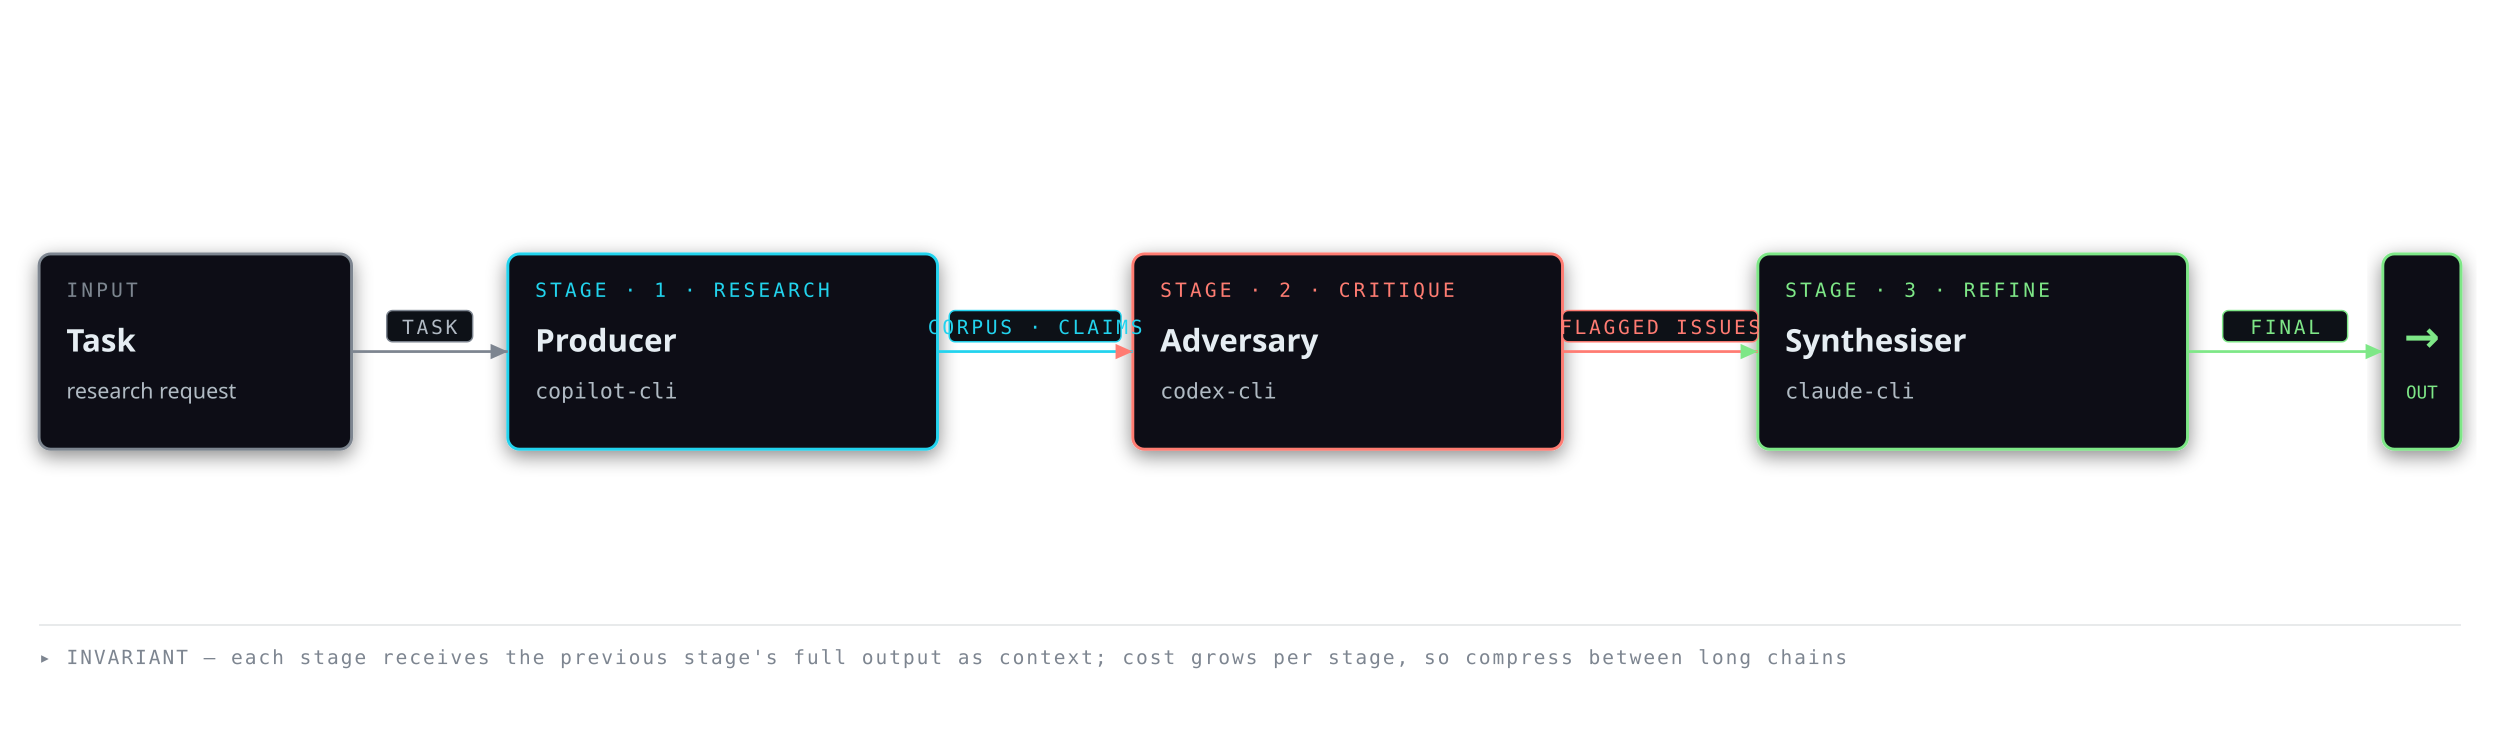
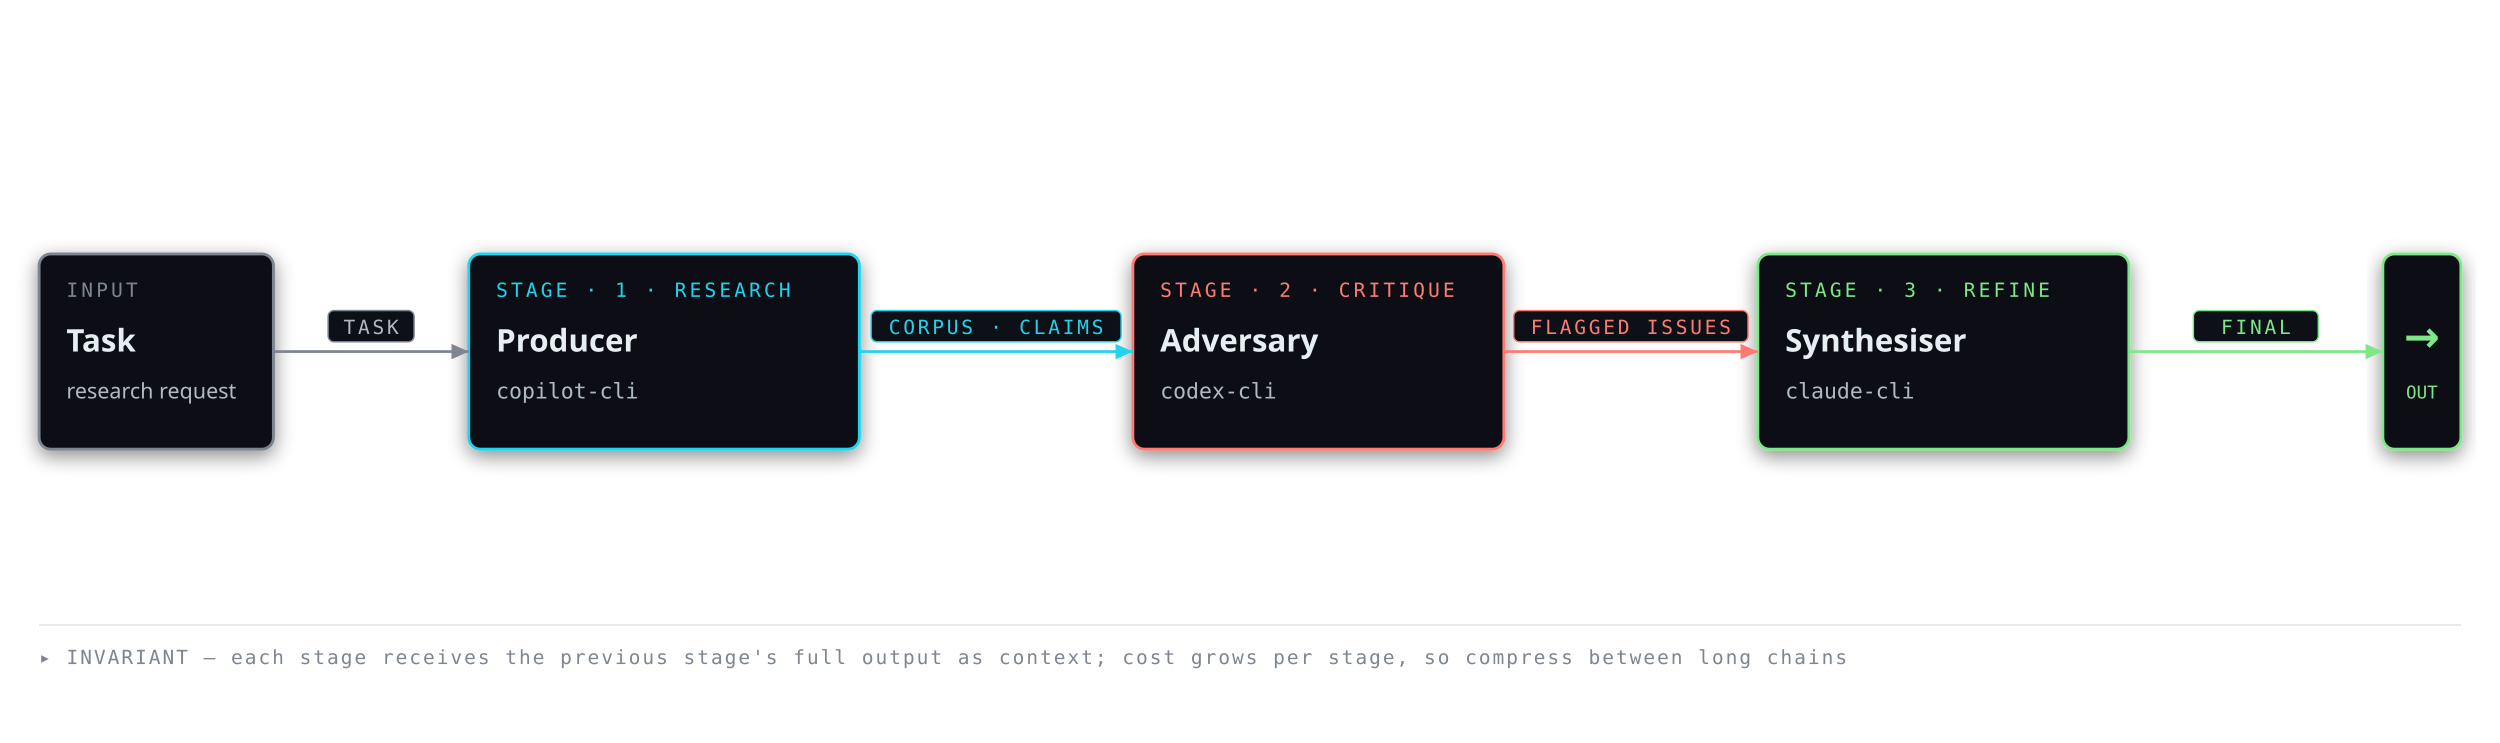
<svg xmlns="http://www.w3.org/2000/svg" viewBox="0 0 1280 380" font-family="Geist, system-ui, sans-serif" font-size="13" fill="none">
  <defs>
    <marker id="ah-mute" viewBox="0 0 10 10" refX="9" refY="5" markerWidth="7" markerHeight="7" orient="auto-start-reverse">
      <path d="M0,1 L9,5 L0,9 z" fill="#7d8590" />
    </marker>
    <marker id="ah-cyan" viewBox="0 0 10 10" refX="9" refY="5" markerWidth="7" markerHeight="7" orient="auto-start-reverse">
      <path d="M0,1 L9,5 L0,9 z" fill="#22d3ee" />
    </marker>
    <marker id="ah-warn" viewBox="0 0 10 10" refX="9" refY="5" markerWidth="7" markerHeight="7" orient="auto-start-reverse">
      <path d="M0,1 L9,5 L0,9 z" fill="#ff7b72" />
    </marker>
    <marker id="ah-green" viewBox="0 0 10 10" refX="9" refY="5" markerWidth="7" markerHeight="7" orient="auto-start-reverse">
      <path d="M0,1 L9,5 L0,9 z" fill="#7ee787" />
    </marker>
    <filter id="node-shadow" x="-20%" y="-20%" width="140%" height="140%">
      <feDropShadow dx="0" dy="3" stdDeviation="5" flood-color="#000" flood-opacity="0.45" />
    </filter>
  </defs>
  <g transform="translate(20 130)" filter="url(#node-shadow)">
-     <rect width="160" height="100" rx="6" fill="#0d1117" stroke="#7d8590" stroke-width="1.5" />
+     <rect width="120" height="100" rx="6" fill="#0d1117" stroke="#7d8590" stroke-width="1.5" />
    <text x="14" y="22" font-family="JetBrains Mono, monospace" font-size="10" fill="#7d8590" letter-spacing="1.6">INPUT</text>
    <text x="14" y="50" font-size="16" font-weight="600" fill="#e6edf3">Task</text>
    <text x="14" y="74" font-size="11" fill="#b1bac4">research request</text>
  </g>
-   <g transform="translate(260 130)" filter="url(#node-shadow)">
-     <rect width="220" height="100" rx="6" fill="#0d1117" stroke="#22d3ee" stroke-width="1.5" />
+   <g transform="translate(240 130)" filter="url(#node-shadow)">
+     <rect width="200" height="100" rx="6" fill="#0d1117" stroke="#22d3ee" stroke-width="1.5" />
    <text x="14" y="22" font-family="JetBrains Mono, monospace" font-size="10" fill="#22d3ee" letter-spacing="1.6">STAGE · 1 · RESEARCH</text>
    <text x="14" y="50" font-size="16" font-weight="600" fill="#e6edf3">Producer</text>
    <text x="14" y="74" font-family="JetBrains Mono, monospace" font-size="11" fill="#b1bac4">copilot-cli</text>
  </g>
  <g transform="translate(580 130)" filter="url(#node-shadow)">
-     <rect width="220" height="100" rx="6" fill="#0d1117" stroke="#ff7b72" stroke-width="1.5" />
+     <rect width="190" height="100" rx="6" fill="#0d1117" stroke="#ff7b72" stroke-width="1.5" />
    <text x="14" y="22" font-family="JetBrains Mono, monospace" font-size="10" fill="#ff7b72" letter-spacing="1.6">STAGE · 2 · CRITIQUE</text>
    <text x="14" y="50" font-size="16" font-weight="600" fill="#e6edf3">Adversary</text>
    <text x="14" y="74" font-family="JetBrains Mono, monospace" font-size="11" fill="#b1bac4">codex-cli</text>
  </g>
  <g transform="translate(900 130)" filter="url(#node-shadow)">
-     <rect width="220" height="100" rx="6" fill="#0d1117" stroke="#7ee787" stroke-width="1.5" />
+     <rect width="190" height="100" rx="6" fill="#0d1117" stroke="#7ee787" stroke-width="1.5" />
    <text x="14" y="22" font-family="JetBrains Mono, monospace" font-size="10" fill="#7ee787" letter-spacing="1.6">STAGE · 3 · REFINE</text>
    <text x="14" y="50" font-size="16" font-weight="600" fill="#e6edf3">Synthesiser</text>
    <text x="14" y="74" font-family="JetBrains Mono, monospace" font-size="11" fill="#b1bac4">claude-cli</text>
  </g>
  <g transform="translate(1220 130)" filter="url(#node-shadow)">
    <rect width="40" height="100" rx="6" fill="#0d1117" stroke="#7ee787" stroke-width="1.5" />
    <text x="20" y="50" font-size="22" font-weight="600" fill="#7ee787" text-anchor="middle">→</text>
    <text x="20" y="74" font-family="JetBrains Mono, monospace" font-size="9" fill="#7ee787" text-anchor="middle">OUT</text>
  </g>
-   <path stroke="#7d8590" stroke-width="1.4" fill="none" d="M 180 180 L 260 180" marker-end="url(#ah-mute)" />
-   <g transform="translate(220 168)" font-family="JetBrains Mono, monospace" font-size="10" letter-spacing="1.4" text-anchor="middle">
+   <path stroke="#7d8590" stroke-width="1.4" fill="none" d="M 140 180 L 240 180" marker-end="url(#ah-mute)" />
+   <g transform="translate(190 168)" font-family="JetBrains Mono, monospace" font-size="10" letter-spacing="1.4" text-anchor="middle">
    <rect x="-22" y="-9" width="44" height="16" rx="3" fill="#0d1117" stroke="#7d8590" stroke-width="0.75" />
    <text y="3" fill="#b1bac4">TASK</text>
  </g>
-   <path stroke="#22d3ee" stroke-width="1.4" fill="none" d="M 480 180 L 580 180" marker-end="url(#ah-warn)" />
-   <g transform="translate(530 168)" font-family="JetBrains Mono, monospace" font-size="10" letter-spacing="1.4" text-anchor="middle">
-     <rect x="-44" y="-9" width="88" height="16" rx="3" fill="#0d1117" stroke="#22d3ee" stroke-width="0.75" />
+   <path stroke="#22d3ee" stroke-width="1.4" fill="none" d="M 440 180 L 580 180" marker-end="url(#ah-cyan)" />
+   <g transform="translate(510 168)" font-family="JetBrains Mono, monospace" font-size="10" letter-spacing="1.4" text-anchor="middle">
+     <rect x="-64" y="-9" width="128" height="16" rx="3" fill="#0d1117" stroke="#22d3ee" stroke-width="0.75" />
    <text y="3" fill="#22d3ee">CORPUS · CLAIMS</text>
  </g>
-   <path stroke="#ff7b72" stroke-width="1.4" fill="none" d="M 800 180 L 900 180" marker-end="url(#ah-green)" />
-   <g transform="translate(850 168)" font-family="JetBrains Mono, monospace" font-size="10" letter-spacing="1.4" text-anchor="middle">
-     <rect x="-50" y="-9" width="100" height="16" rx="3" fill="#0d1117" stroke="#ff7b72" stroke-width="0.75" />
+   <path stroke="#ff7b72" stroke-width="1.4" fill="none" d="M 770 180 L 900 180" marker-end="url(#ah-warn)" />
+   <g transform="translate(835 168)" font-family="JetBrains Mono, monospace" font-size="10" letter-spacing="1.4" text-anchor="middle">
+     <rect x="-60" y="-9" width="120" height="16" rx="3" fill="#0d1117" stroke="#ff7b72" stroke-width="0.75" />
    <text y="3" fill="#ff7b72">FLAGGED ISSUES</text>
  </g>
-   <path stroke="#7ee787" stroke-width="1.4" fill="none" d="M 1120 180 L 1220 180" marker-end="url(#ah-green)" />
-   <g transform="translate(1170 168)" font-family="JetBrains Mono, monospace" font-size="10" letter-spacing="1.4" text-anchor="middle">
+   <path stroke="#7ee787" stroke-width="1.4" fill="none" d="M 1090 180 L 1220 180" marker-end="url(#ah-green)" />
+   <g transform="translate(1155 168)" font-family="JetBrains Mono, monospace" font-size="10" letter-spacing="1.4" text-anchor="middle">
    <rect x="-32" y="-9" width="64" height="16" rx="3" fill="#0d1117" stroke="#7ee787" stroke-width="0.75" />
    <text y="3" fill="#7ee787">FINAL</text>
  </g>
  <g transform="translate(20 320)" font-family="JetBrains Mono, monospace" font-size="10" fill="#7d8590" letter-spacing="1">
    <line x1="0" y1="0" x2="1240" y2="0" stroke="#7d8590" stroke-opacity="0.18" />
    <text x="0" y="20">▸ INVARIANT — each stage receives the previous stage's full output as context; cost grows per stage, so compress between long chains</text>
  </g>
</svg>
